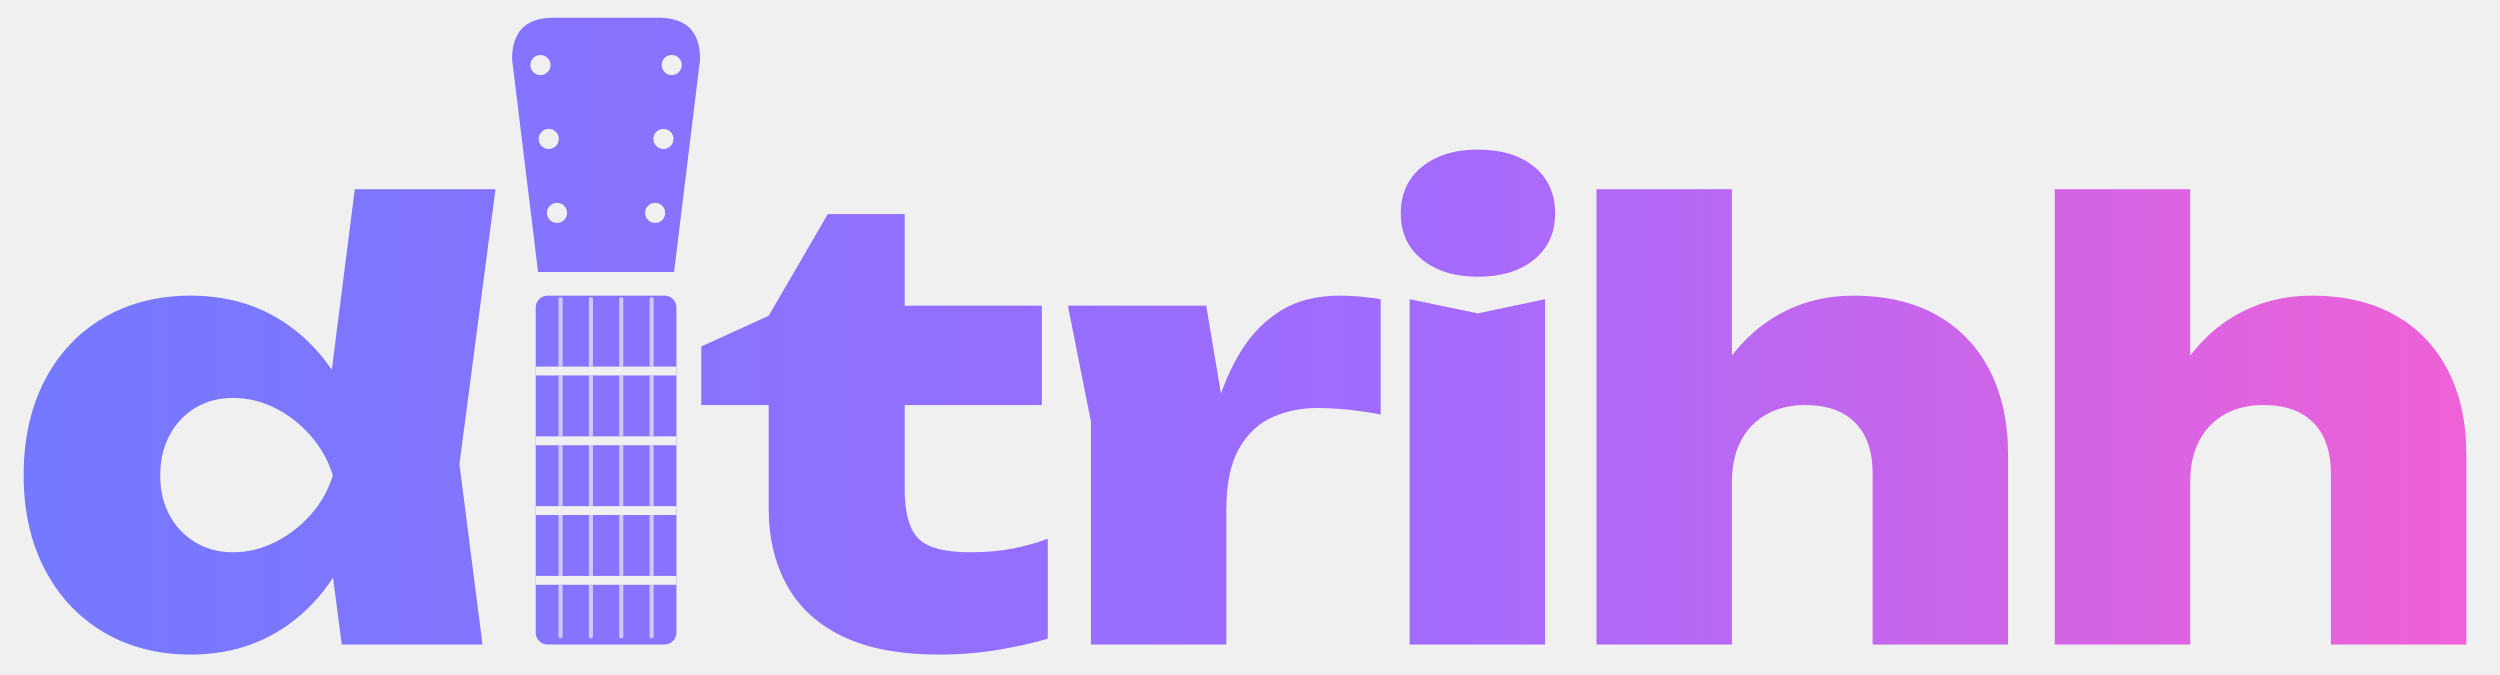
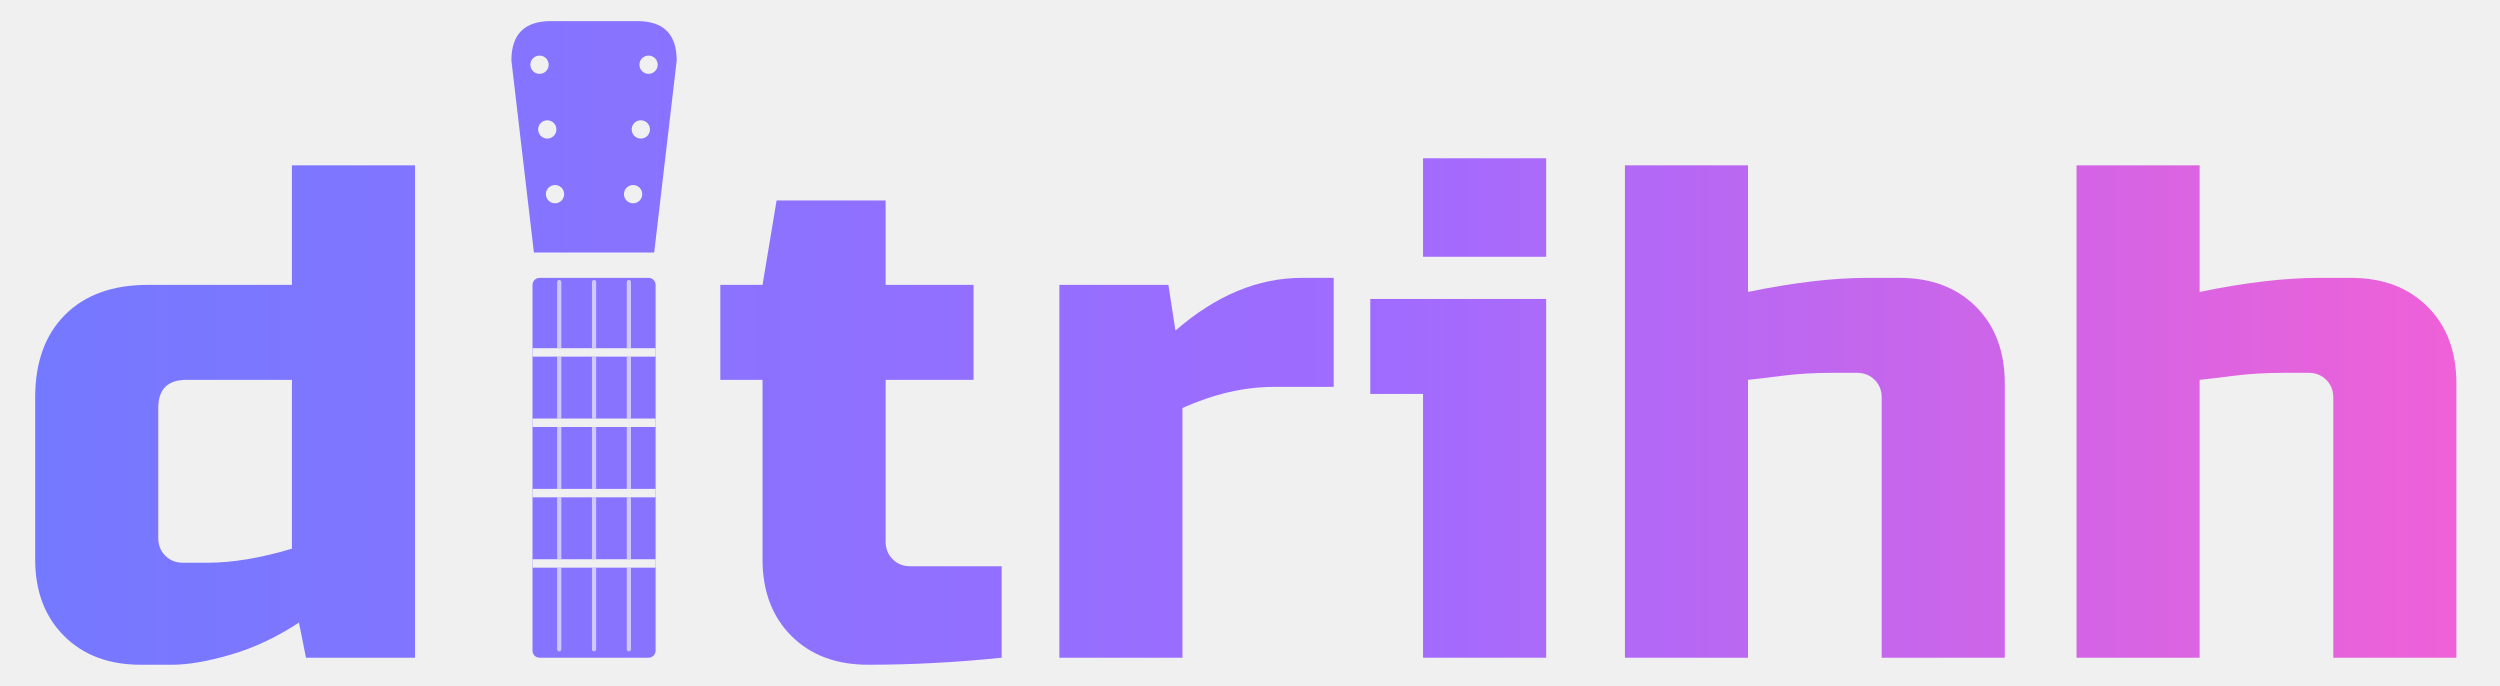
- <svg xmlns="http://www.w3.org/2000/svg" viewBox="-10 -90 4228 1140">
+ <svg xmlns="http://www.w3.org/2000/svg" viewBox="-10 65 3554 975">
  <defs>
    <linearGradient id="g" x1="0" y1="0" x2="1" y2="0">
      <stop offset="0" stop-color="#6E7BFF" />
      <stop offset=".55" stop-color="#A06BFF" />
      <stop offset="1" stop-color="#FF5FCF" />
    </linearGradient>
-     <mask id="m" maskUnits="userSpaceOnUse" x="-600" y="-600" width="5408" height="2600">
+     <mask id="m" maskUnits="userSpaceOnUse" x="-600" y="-600" width="4734" height="2600">
      <g fill="#fff">
-         <path d="M568 1000 540 786 577 716 540 623 590 230H828L767 695L806 1000ZM614 714Q602 805 561.5 873.5Q521 942 457.5 979.5Q394 1017 312 1017Q229 1017 165.0 979.0Q101 941 65.5 872.5Q30 804 30 714Q30 622 65.5 553.5Q101 485 165.0 447.5Q229 410 312 410Q394 410 457.5 447.0Q521 484 562.0 552.5Q603 621 614 714ZM261 714Q261 752 276.5 781.0Q292 810 320.0 827.0Q348 844 384 844Q421 844 455.0 827.0Q489 810 515.0 781.0Q541 752 553 714Q541 676 515.0 646.5Q489 617 455.0 600.0Q421 583 384 583Q348 583 320.0 600.0Q292 617 276.5 646.5Q261 676 261 714Z" />
-         <path d="M1176 595V496L1290 444L1390 272H1520V427H1752V595H1520V738Q1520 796 1542.5 820.0Q1565 844 1631 844Q1672 844 1704.0 837.5Q1736 831 1762 821V990Q1730 1000 1681.0 1008.5Q1632 1017 1578 1017Q1480 1017 1416.5 987.0Q1353 957 1321.5 901.0Q1290 845 1290 769V595Z" />
-         <path d="M1796 427H2030L2064 630V1000H1835V623ZM2325 416V611Q2293 605 2266.5 602.5Q2240 600 2218 600Q2177 600 2142.0 615.5Q2107 631 2085.5 668.5Q2064 706 2064 772L2022 720Q2031 658 2046.5 602.5Q2062 547 2089.0 503.5Q2116 460 2156.5 435.0Q2197 410 2256 410Q2272 410 2289.0 411.5Q2306 413 2325 416Z" />
-         <path d="M2374 416 2489 440 2603 416V1000H2374ZM2489 378Q2431 378 2395.0 349.0Q2359 320 2359 271Q2359 221 2395.0 192.0Q2431 163 2489 163Q2549 163 2584.5 192.0Q2620 221 2620 271Q2620 320 2584.5 349.0Q2549 378 2489 378Z" />
-         <path d="M2690 230H2919V1000H2690ZM3124 410Q3207 410 3265.5 443.0Q3324 476 3355.0 536.5Q3386 597 3386 678V1000H3157V711Q3157 655 3127.5 625.0Q3098 595 3043 595Q3005 595 2977.0 611.0Q2949 627 2934.0 656.0Q2919 685 2919 726L2850 690Q2863 597 2902.5 535.0Q2942 473 2999.0 441.5Q3056 410 3124 410Z" />
-         <path d="M3465 230H3694V1000H3465ZM3899 410Q3982 410 4040.5 443.0Q4099 476 4130.0 536.5Q4161 597 4161 678V1000H3932V711Q3932 655 3902.5 625.0Q3873 595 3818 595Q3780 595 3752.0 611.0Q3724 627 3709.0 656.0Q3694 685 3694 726L3625 690Q3638 597 3677.5 535.0Q3717 473 3774.0 441.5Q3831 410 3899 410Z" />
-         <rect x="896" y="410" width="238" height="590" rx="20" />
-         <path d="M900,370 L856,10 Q856,-60 926,-60 L1104,-60 Q1174,-60 1174,10 L1130,370 Z" />
+         <path d="M425 1000 415 950Q368 981 318.5 995.5Q269 1010 235 1010H190Q122 1010 81.0 969.0Q40 928 40 860V630Q40 555 82.5 512.5Q125 470 200 470H405V300H580V1000ZM285 865Q338 865 405 845V605H255Q215 605 215 645V830Q215 845 225.0 855.0Q235 865 250 865Z" />
+         <path d="M1414 1000Q1317 1010 1224 1010Q1156 1010 1115.0 969.0Q1074 928 1074 860V605H1014V470H1074L1094 350H1249V470H1374V605H1249V835Q1249 850 1259.0 860.0Q1269 870 1284 870H1414Z" />
+         <path d="M1801 615Q1738 615 1671 645V1000H1496V470H1651L1661 535Q1747 460 1841 460H1886V615Z" />
+         <path d="M2188 490V1000H2013V625H1938V490ZM2013 290H2188V430H2013Z" />
+         <path d="M2475 480Q2572 460 2645 460H2690Q2758 460 2799.0 501.0Q2840 542 2840 610V1000H2665V630Q2665 615 2655.0 605.0Q2645 595 2630 595H2595Q2557 595 2525.5 599.0Q2494 603 2475 605V1000H2300V300H2475Z" />
+         <path d="M3117 480Q3214 460 3287 460H3332Q3400 460 3441.0 501.0Q3482 542 3482 610V1000H3307V630Q3307 615 3297.0 605.0Q3287 595 3272 595H3237Q3199 595 3167.5 599.0Q3136 603 3117 605V1000H2942V300H3117Z" />
+         <rect x="747" y="460" width="175" height="540" rx="10" />
+         <path d="M749,424 L717,151 Q717,95 773,95 L896,95 Q952,95 952,151 L920,424 Z" />
      </g>
      <g fill="#000">
-         <rect x="896" y="530" width="238" height="15" />
-         <rect x="896" y="648" width="238" height="15" />
-         <rect x="896" y="766" width="238" height="15" />
-         <rect x="896" y="884" width="238" height="15" />
-         <circle cx="904" cy="20" r="17" />
-         <circle cx="1126" cy="20" r="17" />
-         <circle cx="918" cy="145" r="17" />
-         <circle cx="1112" cy="145" r="17" />
-         <circle cx="932" cy="270" r="17" />
-         <circle cx="1098" cy="270" r="17" />
+         <rect x="747" y="560" width="175" height="12" />
+         <rect x="747" y="660" width="175" height="12" />
+         <rect x="747" y="760" width="175" height="12" />
+         <rect x="747" y="860" width="175" height="12" />
+         <circle cx="757" cy="157" r="13" />
+         <circle cx="912" cy="157" r="13" />
+         <circle cx="768" cy="249" r="13" />
+         <circle cx="901" cy="249" r="13" />
+         <circle cx="779" cy="341" r="13" />
+         <circle cx="890" cy="341" r="13" />
      </g>
    </mask>
    <filter id="glow" x="-20%" y="-40%" width="140%" height="180%">
-       <feGaussianBlur stdDeviation="36" />
+       <feGaussianBlur stdDeviation="30" />
    </filter>
  </defs>
-   <rect x="-300" y="-300" width="4808" height="2000" fill="url(#g)" mask="url(#m)" />
+   <rect x="-300" y="-300" width="4134" height="2000" fill="url(#g)" mask="url(#m)" />
  <g mask="url(#m)">
-     <line x1="938.0" y1="416" x2="938.0" y2="986" stroke="#fff" stroke-opacity=".6" stroke-width="7" stroke-linecap="round" />
-     <line x1="989.333" y1="416" x2="989.333" y2="986" stroke="#fff" stroke-opacity=".6" stroke-width="7" stroke-linecap="round" />
-     <line x1="1040.667" y1="416" x2="1040.667" y2="986" stroke="#fff" stroke-opacity=".6" stroke-width="7" stroke-linecap="round" />
-     <line x1="1092.0" y1="416" x2="1092.0" y2="986" stroke="#fff" stroke-opacity=".6" stroke-width="7" stroke-linecap="round" />
+     <line x1="785.0" y1="466" x2="785.0" y2="988" stroke="#fff" stroke-opacity=".6" stroke-width="6" stroke-linecap="round" />
+     <line x1="834.5" y1="466" x2="834.5" y2="988" stroke="#fff" stroke-opacity=".6" stroke-width="6" stroke-linecap="round" />
+     <line x1="884.0" y1="466" x2="884.0" y2="988" stroke="#fff" stroke-opacity=".6" stroke-width="6" stroke-linecap="round" />
  </g>
</svg>
